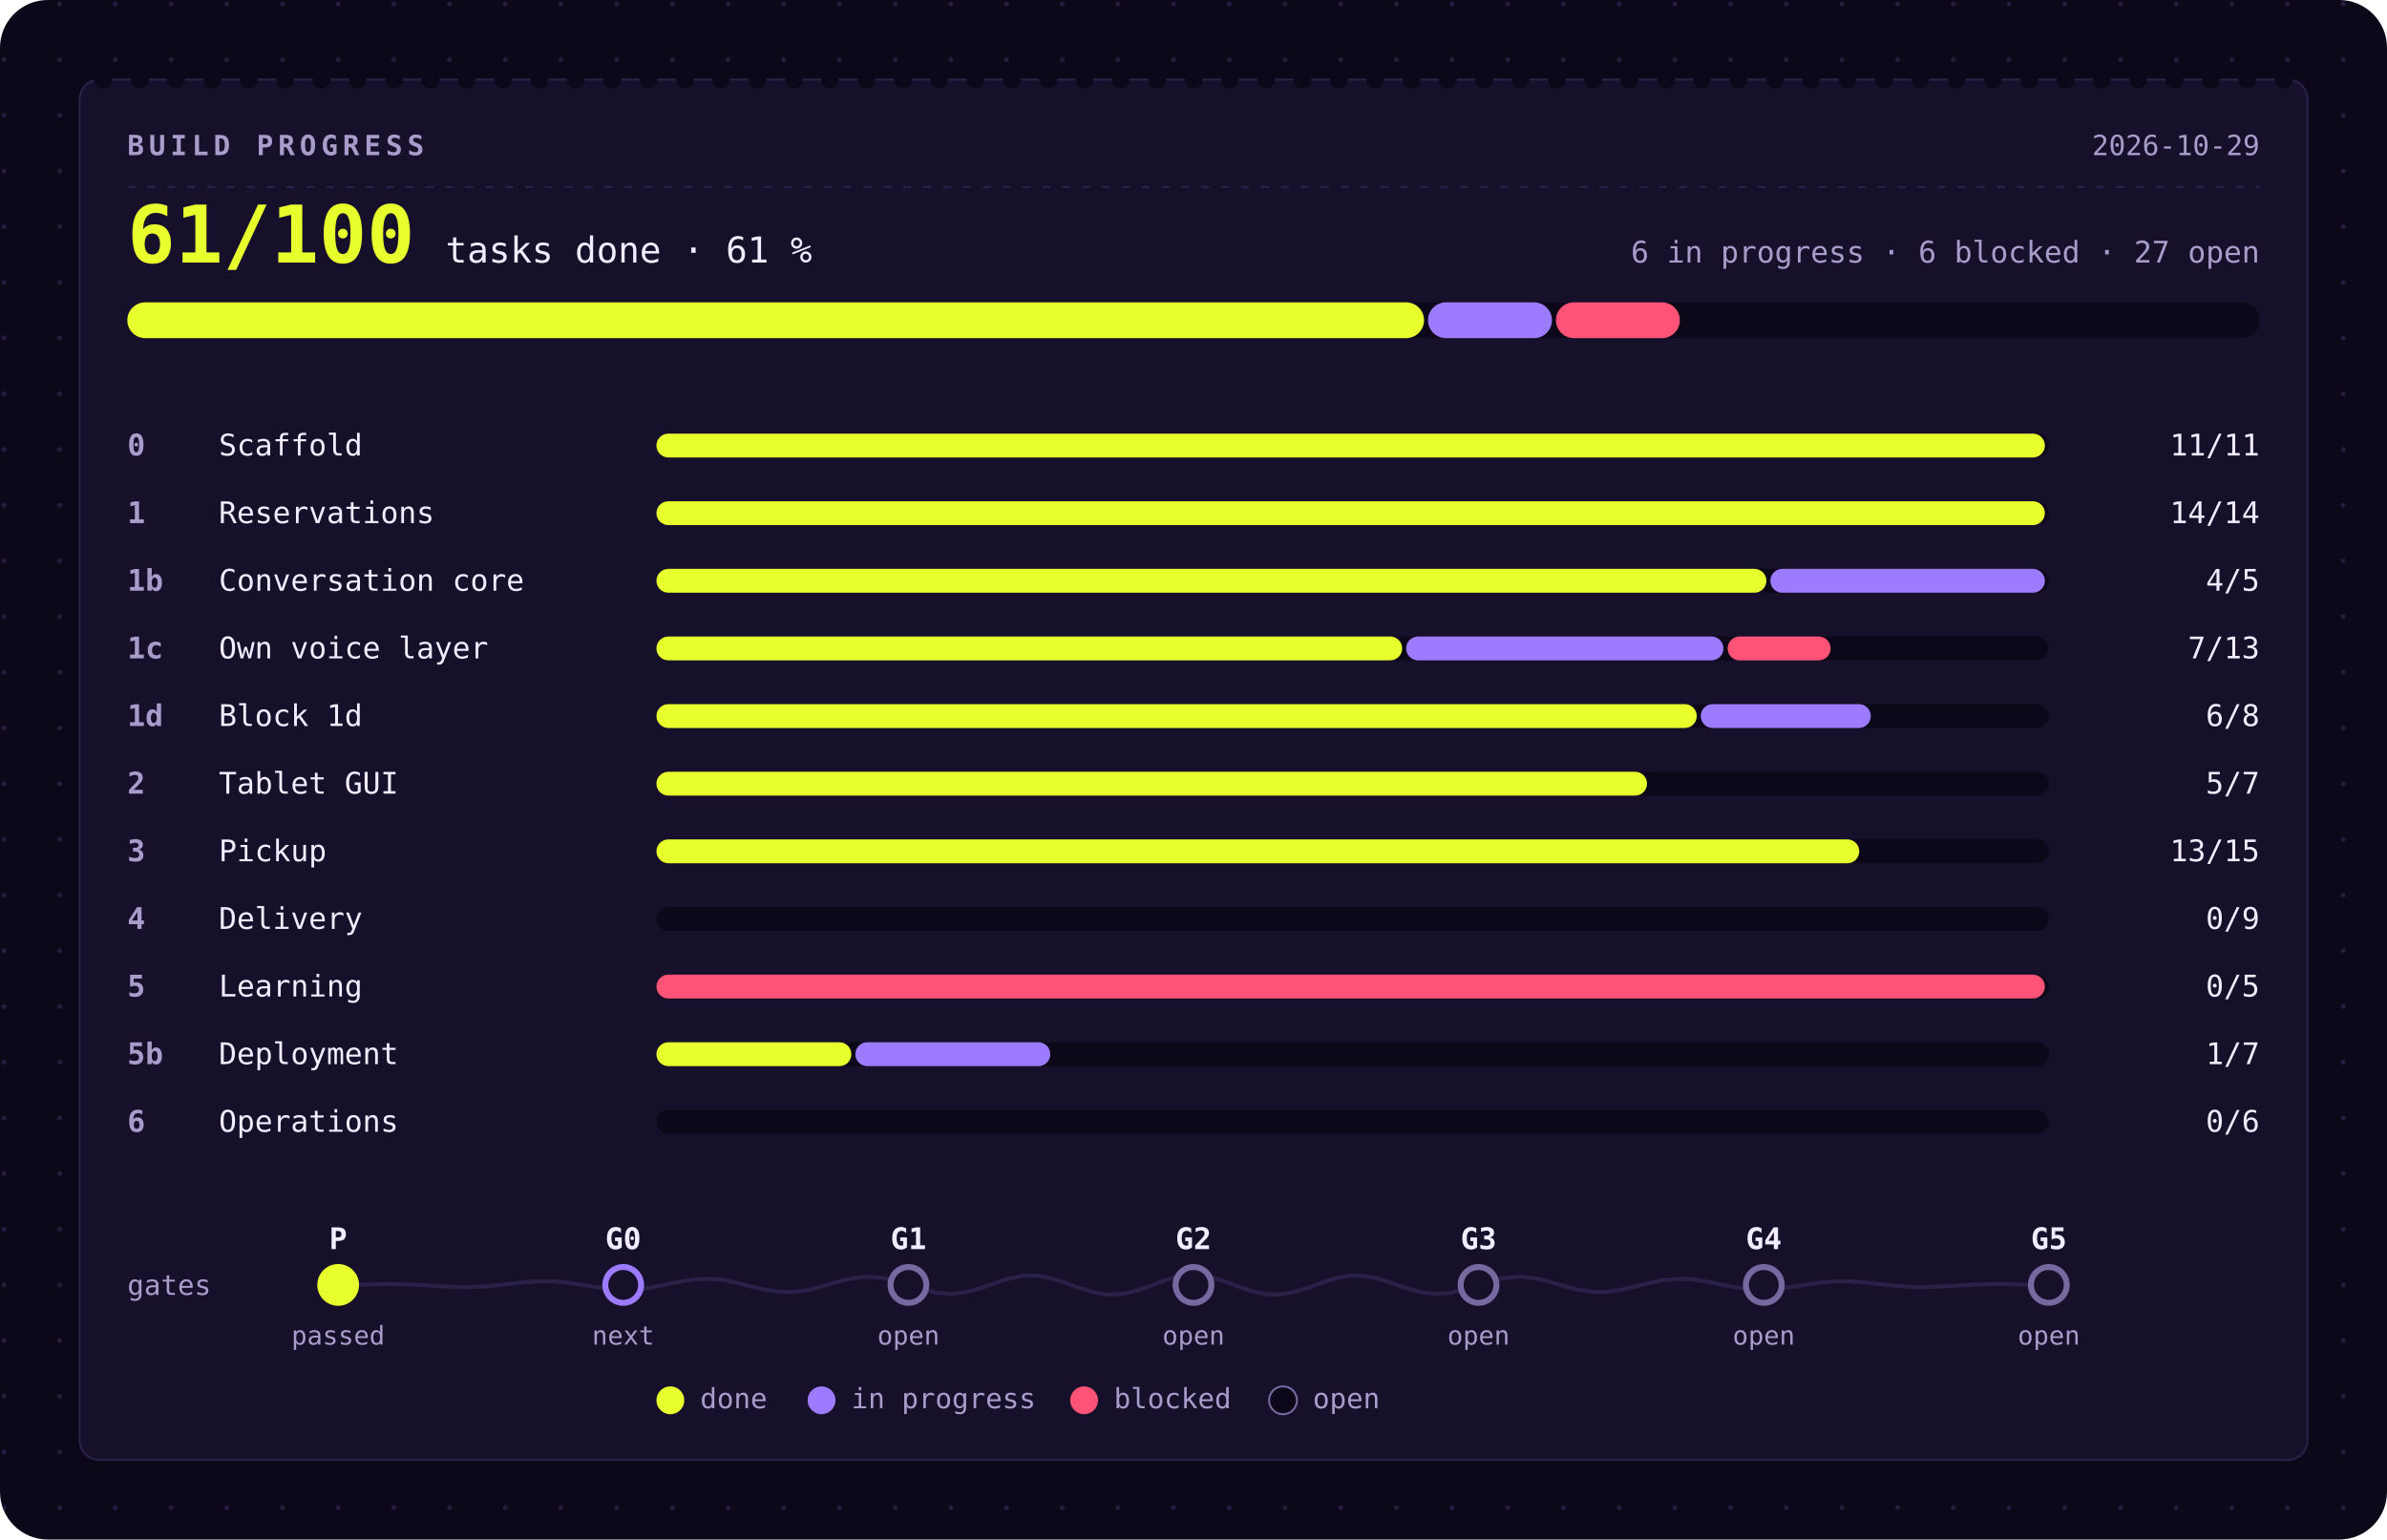
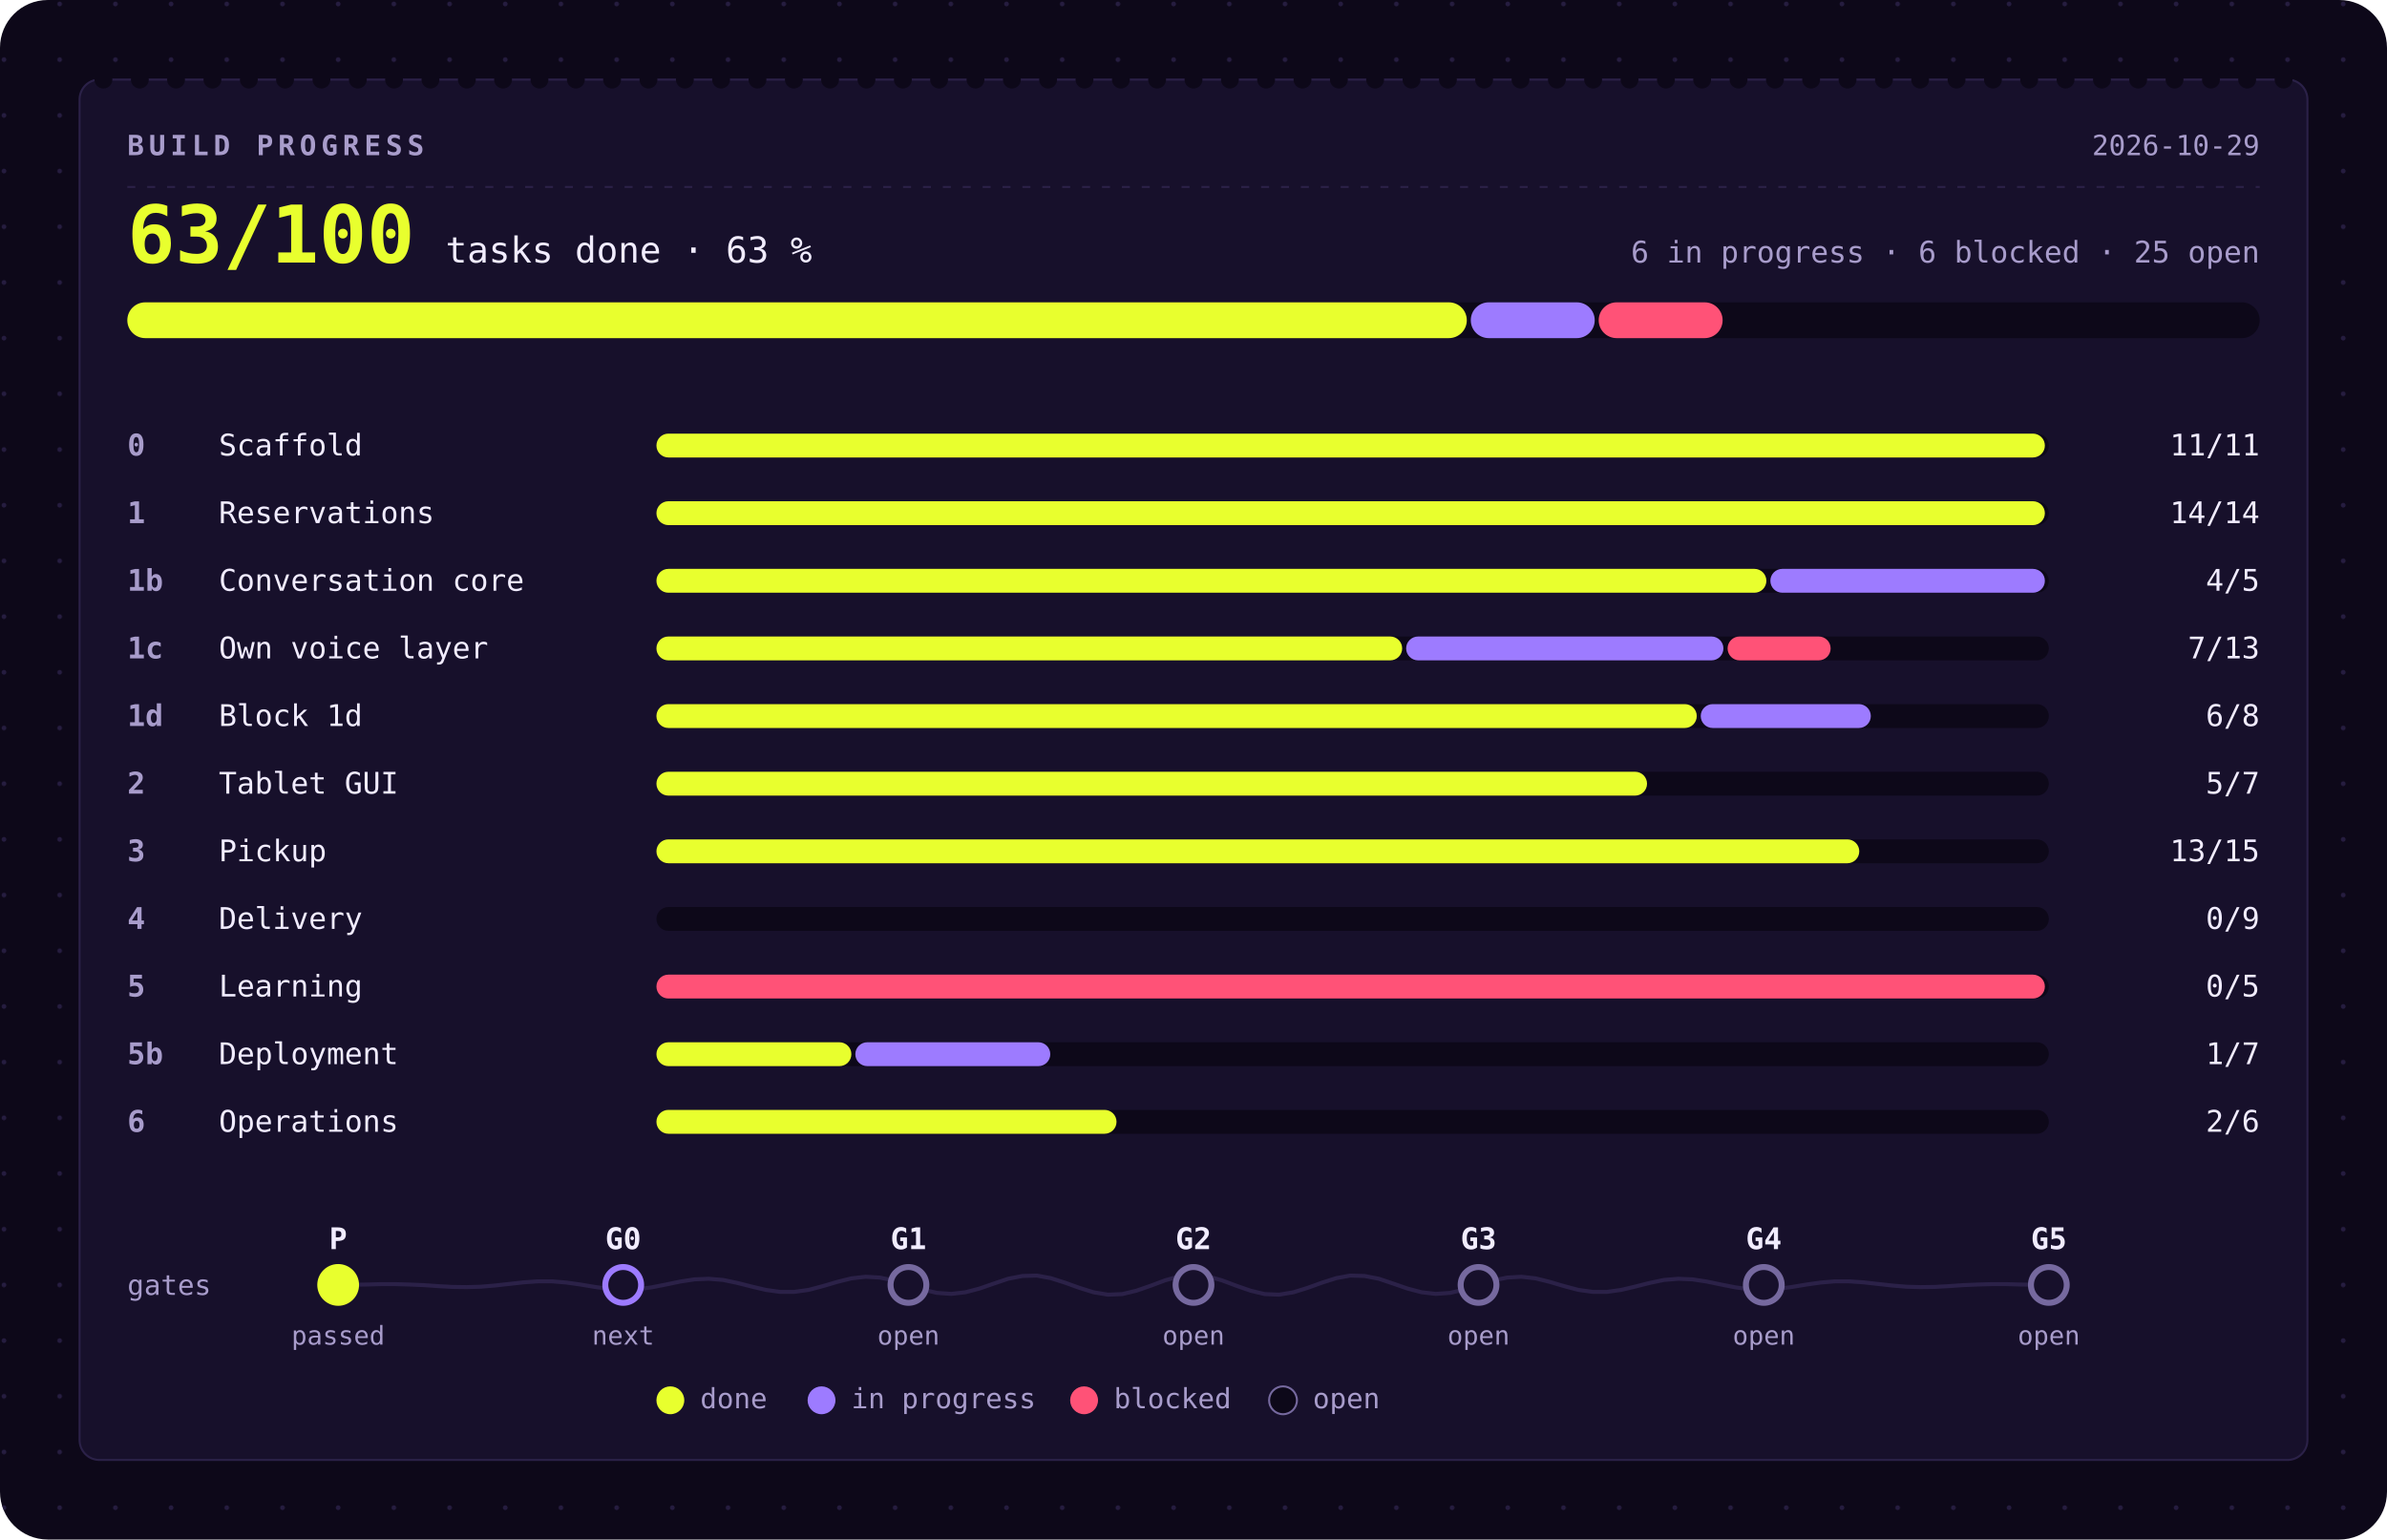
<svg xmlns="http://www.w3.org/2000/svg" width="1200" height="774" viewBox="0 0 1200 774" role="img" aria-labelledby="t d">
  <style>text{font-family:ui-monospace, 'JetBrains Mono', 'SF Mono', Menlo, Consolas, 'DejaVu Sans Mono', monospace}</style>
  <defs>
    <filter id="glow" filterUnits="userSpaceOnUse" x="0" y="0" width="1200" height="774">
      <feGaussianBlur stdDeviation="6" />
    </filter>
    <filter id="soft" filterUnits="userSpaceOnUse" x="0" y="0" width="1200" height="774">
      <feGaussianBlur stdDeviation="2.2" />
    </filter>
  </defs>
  <rect width="1200" height="774" rx="24" fill="#0D0819" />
  <pattern id="dots" width="28" height="28" patternUnits="userSpaceOnUse">
    <circle cx="2" cy="2" r="1.2" fill="#2B2148" />
  </pattern>
  <rect width="1200" height="774" rx="24" fill="url(#dots)" opacity="0.8" />
  <rect x="40" y="40" width="1120" height="694" rx="10" fill="#17102B" stroke="#2B2148" />
  <circle cx="52" cy="40" r="4.5" fill="#0D0819" />
  <circle cx="70.3" cy="40" r="4.5" fill="#0D0819" />
  <circle cx="88.5" cy="40" r="4.5" fill="#0D0819" />
  <circle cx="106.8" cy="40" r="4.5" fill="#0D0819" />
  <circle cx="125.1" cy="40" r="4.5" fill="#0D0819" />
  <circle cx="143.3" cy="40" r="4.5" fill="#0D0819" />
  <circle cx="161.6" cy="40" r="4.5" fill="#0D0819" />
  <circle cx="179.9" cy="40" r="4.5" fill="#0D0819" />
  <circle cx="198.1" cy="40" r="4.5" fill="#0D0819" />
  <circle cx="216.4" cy="40" r="4.5" fill="#0D0819" />
  <circle cx="234.7" cy="40" r="4.5" fill="#0D0819" />
  <circle cx="252.9" cy="40" r="4.5" fill="#0D0819" />
  <circle cx="271.2" cy="40" r="4.5" fill="#0D0819" />
  <circle cx="289.5" cy="40" r="4.5" fill="#0D0819" />
  <circle cx="307.7" cy="40" r="4.5" fill="#0D0819" />
  <circle cx="326" cy="40" r="4.5" fill="#0D0819" />
  <circle cx="344.3" cy="40" r="4.5" fill="#0D0819" />
  <circle cx="362.5" cy="40" r="4.5" fill="#0D0819" />
  <circle cx="380.8" cy="40" r="4.5" fill="#0D0819" />
  <circle cx="399.1" cy="40" r="4.5" fill="#0D0819" />
  <circle cx="417.3" cy="40" r="4.5" fill="#0D0819" />
  <circle cx="435.6" cy="40" r="4.5" fill="#0D0819" />
  <circle cx="453.9" cy="40" r="4.5" fill="#0D0819" />
  <circle cx="472.1" cy="40" r="4.5" fill="#0D0819" />
  <circle cx="490.4" cy="40" r="4.5" fill="#0D0819" />
  <circle cx="508.7" cy="40" r="4.5" fill="#0D0819" />
  <circle cx="526.9" cy="40" r="4.5" fill="#0D0819" />
  <circle cx="545.2" cy="40" r="4.5" fill="#0D0819" />
  <circle cx="563.5" cy="40" r="4.5" fill="#0D0819" />
  <circle cx="581.7" cy="40" r="4.5" fill="#0D0819" />
  <circle cx="600" cy="40" r="4.5" fill="#0D0819" />
  <circle cx="618.3" cy="40" r="4.5" fill="#0D0819" />
  <circle cx="636.5" cy="40" r="4.5" fill="#0D0819" />
  <circle cx="654.8" cy="40" r="4.5" fill="#0D0819" />
  <circle cx="673.1" cy="40" r="4.5" fill="#0D0819" />
  <circle cx="691.3" cy="40" r="4.5" fill="#0D0819" />
  <circle cx="709.6" cy="40" r="4.5" fill="#0D0819" />
  <circle cx="727.9" cy="40" r="4.5" fill="#0D0819" />
  <circle cx="746.1" cy="40" r="4.5" fill="#0D0819" />
  <circle cx="764.4" cy="40" r="4.5" fill="#0D0819" />
  <circle cx="782.7" cy="40" r="4.5" fill="#0D0819" />
  <circle cx="800.9" cy="40" r="4.5" fill="#0D0819" />
  <circle cx="819.2" cy="40" r="4.5" fill="#0D0819" />
  <circle cx="837.5" cy="40" r="4.5" fill="#0D0819" />
  <circle cx="855.7" cy="40" r="4.5" fill="#0D0819" />
  <circle cx="874" cy="40" r="4.5" fill="#0D0819" />
  <circle cx="892.3" cy="40" r="4.5" fill="#0D0819" />
  <circle cx="910.5" cy="40" r="4.5" fill="#0D0819" />
  <circle cx="928.8" cy="40" r="4.5" fill="#0D0819" />
  <circle cx="947.1" cy="40" r="4.5" fill="#0D0819" />
  <circle cx="965.3" cy="40" r="4.5" fill="#0D0819" />
  <circle cx="983.6" cy="40" r="4.5" fill="#0D0819" />
  <circle cx="1001.9" cy="40" r="4.5" fill="#0D0819" />
  <circle cx="1020.1" cy="40" r="4.5" fill="#0D0819" />
  <circle cx="1038.4" cy="40" r="4.5" fill="#0D0819" />
  <circle cx="1056.7" cy="40" r="4.5" fill="#0D0819" />
  <circle cx="1074.9" cy="40" r="4.5" fill="#0D0819" />
  <circle cx="1093.2" cy="40" r="4.5" fill="#0D0819" />
  <circle cx="1111.5" cy="40" r="4.5" fill="#0D0819" />
  <circle cx="1129.7" cy="40" r="4.5" fill="#0D0819" />
  <circle cx="1148" cy="40" r="4.5" fill="#0D0819" />
  <text x="64" y="78" font-size="14" fill="#A89CCB" font-weight="700" letter-spacing="2.4">BUILD PROGRESS</text>
  <text x="1136" y="78" font-size="14" fill="#A89CCB" text-anchor="end">2026-10-29</text>
  <line x1="64" y1="94" x2="1136" y2="94" stroke="#2B2148" stroke-dasharray="4 6" />
-   <text x="64" y="132" font-size="40" fill="#E8FF2E" font-weight="700">61/100</text>
-   <text x="224" y="132" font-size="18" fill="#F1ECFF">tasks done · 61 %</text>
-   <text x="1136" y="132" font-size="15" fill="#A89CCB" text-anchor="end">6 in progress · 6 blocked · 27 open</text>
+   <text x="64" y="132" font-size="40" fill="#E8FF2E" font-weight="700">63/100</text>
+   <text x="224" y="132" font-size="18" fill="#F1ECFF">tasks done · 63 %</text>
+   <text x="1136" y="132" font-size="15" fill="#A89CCB" text-anchor="end">6 in progress · 6 blocked · 25 open</text>
  <rect x="64" y="152" width="1072" height="18" rx="9" fill="#0D0819" />
-   <rect x="64" y="152" width="651.9" height="18" rx="9" fill="#E8FF2E" />
-   <rect x="717.9" y="152" width="62.3" height="18" rx="9" fill="#9D7BFF" />
-   <rect x="782.2" y="152" width="62.3" height="18" rx="9" fill="#FF5277" />
+   <rect x="64" y="152" width="673.4" height="18" rx="9" fill="#E8FF2E" />
+   <rect x="739.4" y="152" width="62.3" height="18" rx="9" fill="#9D7BFF" />
+   <rect x="803.7" y="152" width="62.3" height="18" rx="9" fill="#FF5277" />
  <text x="64" y="229" font-size="15" fill="#A89CCB" font-weight="700">0</text>
  <text x="110" y="229" font-size="15" fill="#F1ECFF">Scaffold</text>
  <rect x="330" y="218" width="700" height="12" rx="6" fill="#0D0819" />
  <rect x="330" y="218" width="698" height="12" rx="6" fill="#E8FF2E" />
  <text x="1136" y="229" font-size="15" fill="#F1ECFF" text-anchor="end">11/11</text>
  <text x="64" y="263" font-size="15" fill="#A89CCB" font-weight="700">1</text>
  <text x="110" y="263" font-size="15" fill="#F1ECFF">Reservations</text>
  <rect x="330" y="252" width="700" height="12" rx="6" fill="#0D0819" />
  <rect x="330" y="252" width="698" height="12" rx="6" fill="#E8FF2E" />
  <text x="1136" y="263" font-size="15" fill="#F1ECFF" text-anchor="end">14/14</text>
  <text x="64" y="297" font-size="15" fill="#A89CCB" font-weight="700">1b</text>
  <text x="110" y="297" font-size="15" fill="#F1ECFF">Conversation core</text>
  <rect x="330" y="286" width="700" height="12" rx="6" fill="#0D0819" />
  <rect x="330" y="286" width="558" height="12" rx="6" fill="#E8FF2E" />
  <rect x="890" y="286" width="138" height="12" rx="6" fill="#9D7BFF" />
  <text x="1136" y="297" font-size="15" fill="#F1ECFF" text-anchor="end">4/5</text>
  <text x="64" y="331" font-size="15" fill="#A89CCB" font-weight="700">1c</text>
  <text x="110" y="331" font-size="15" fill="#F1ECFF">Own voice layer</text>
  <rect x="330" y="320" width="700" height="12" rx="6" fill="#0D0819" />
  <rect x="330" y="320" width="374.9" height="12" rx="6" fill="#E8FF2E" />
  <rect x="706.9" y="320" width="159.5" height="12" rx="6" fill="#9D7BFF" />
  <rect x="868.5" y="320" width="51.8" height="12" rx="6" fill="#FF5277" />
  <text x="1136" y="331" font-size="15" fill="#F1ECFF" text-anchor="end">7/13</text>
  <text x="64" y="365" font-size="15" fill="#A89CCB" font-weight="700">1d</text>
  <text x="110" y="365" font-size="15" fill="#F1ECFF">Block 1d</text>
  <rect x="330" y="354" width="700" height="12" rx="6" fill="#0D0819" />
  <rect x="330" y="354" width="523" height="12" rx="6" fill="#E8FF2E" />
  <rect x="855" y="354" width="85.5" height="12" rx="6" fill="#9D7BFF" />
  <text x="1136" y="365" font-size="15" fill="#F1ECFF" text-anchor="end">6/8</text>
  <text x="64" y="399" font-size="15" fill="#A89CCB" font-weight="700">2</text>
  <text x="110" y="399" font-size="15" fill="#F1ECFF">Tablet GUI</text>
  <rect x="330" y="388" width="700" height="12" rx="6" fill="#0D0819" />
  <rect x="330" y="388" width="498" height="12" rx="6" fill="#E8FF2E" />
  <text x="1136" y="399" font-size="15" fill="#F1ECFF" text-anchor="end">5/7</text>
  <text x="64" y="433" font-size="15" fill="#A89CCB" font-weight="700">3</text>
  <text x="110" y="433" font-size="15" fill="#F1ECFF">Pickup</text>
  <rect x="330" y="422" width="700" height="12" rx="6" fill="#0D0819" />
  <rect x="330" y="422" width="604.7" height="12" rx="6" fill="#E8FF2E" />
  <text x="1136" y="433" font-size="15" fill="#F1ECFF" text-anchor="end">13/15</text>
  <text x="64" y="467" font-size="15" fill="#A89CCB" font-weight="700">4</text>
  <text x="110" y="467" font-size="15" fill="#F1ECFF">Delivery</text>
  <rect x="330" y="456" width="700" height="12" rx="6" fill="#0D0819" />
  <text x="1136" y="467" font-size="15" fill="#F1ECFF" text-anchor="end">0/9</text>
  <text x="64" y="501" font-size="15" fill="#A89CCB" font-weight="700">5</text>
  <text x="110" y="501" font-size="15" fill="#F1ECFF">Learning</text>
  <rect x="330" y="490" width="700" height="12" rx="6" fill="#0D0819" />
  <rect x="330" y="490" width="698" height="12" rx="6" fill="#FF5277" />
  <text x="1136" y="501" font-size="15" fill="#F1ECFF" text-anchor="end">0/5</text>
  <text x="64" y="535" font-size="15" fill="#A89CCB" font-weight="700">5b</text>
  <text x="110" y="535" font-size="15" fill="#F1ECFF">Deployment</text>
  <rect x="330" y="524" width="700" height="12" rx="6" fill="#0D0819" />
  <rect x="330" y="524" width="98" height="12" rx="6" fill="#E8FF2E" />
  <rect x="430" y="524" width="98" height="12" rx="6" fill="#9D7BFF" />
  <text x="1136" y="535" font-size="15" fill="#F1ECFF" text-anchor="end">1/7</text>
  <text x="64" y="569" font-size="15" fill="#A89CCB" font-weight="700">6</text>
  <text x="110" y="569" font-size="15" fill="#F1ECFF">Operations</text>
  <rect x="330" y="558" width="700" height="12" rx="6" fill="#0D0819" />
-   <text x="1136" y="569" font-size="15" fill="#F1ECFF" text-anchor="end">0/6</text>
+   <rect x="330" y="558" width="231.3" height="12" rx="6" fill="#E8FF2E" />
+   <text x="1136" y="569" font-size="15" fill="#F1ECFF" text-anchor="end">2/6</text>
  <path d="M170 646 L177.2 645.9 L184.3 645.8 L191.5 645.6 L198.7 645.6 L205.8 645.8 L213 646.1 L220.2 646.6 L227.3 647 L234.5 647.1 L241.7 646.9 L248.8 646.3 L256 645.5 L263.2 644.7 L270.3 644.2 L277.5 644.2 L284.7 644.8 L291.8 645.8 L299 647 L306.2 648 L313.3 648.5 L320.5 648.2 L327.7 647.2 L334.8 645.8 L342 644.3 L349.2 643.2 L356.3 642.9 L363.5 643.5 L370.7 645 L377.8 646.8 L385 648.5 L392.2 649.5 L399.3 649.5 L406.5 648.5 L413.7 646.6 L420.8 644.5 L428 642.7 L435.2 641.9 L442.3 642.3 L449.5 643.8 L456.7 646 L463.8 648.3 L471 650 L478.2 650.5 L485.3 649.7 L492.5 647.8 L499.7 645.3 L506.8 642.9 L514 641.5 L521.2 641.3 L528.3 642.6 L535.5 644.9 L542.7 647.5 L549.8 649.7 L557 650.9 L564.2 650.6 L571.3 648.9 L578.5 646.4 L585.7 643.7 L592.8 641.7 L600 641 L607.2 641.7 L614.3 643.7 L621.5 646.4 L628.7 648.9 L635.8 650.6 L643 650.9 L650.2 649.7 L657.3 647.5 L664.5 644.9 L671.7 642.6 L678.8 641.3 L686 641.5 L693.2 642.9 L700.3 645.3 L707.5 647.8 L714.7 649.7 L721.8 650.5 L729 650 L736.2 648.3 L743.3 646 L750.5 643.8 L757.7 642.3 L764.8 641.9 L772 642.7 L779.2 644.5 L786.3 646.6 L793.5 648.5 L800.7 649.5 L807.8 649.5 L815 648.5 L822.2 646.8 L829.3 645 L836.5 643.5 L843.7 642.9 L850.8 643.2 L858 644.3 L865.2 645.8 L872.3 647.2 L879.5 648.2 L886.7 648.5 L893.8 648 L901 647 L908.2 645.8 L915.3 644.8 L922.5 644.2 L929.7 644.2 L936.8 644.7 L944 645.5 L951.2 646.3 L958.3 646.9 L965.5 647.1 L972.7 647 L979.8 646.6 L987 646.1 L994.2 645.8 L1001.3 645.6 L1008.5 645.6 L1015.7 645.8 L1022.8 645.9 L1030 646" fill="none" stroke="#2B2148" stroke-width="2" />
  <circle cx="170" cy="646" r="9" fill="#E8FF2E" stroke="#E8FF2E" stroke-width="3" />
  <text x="170" y="628" font-size="15" fill="#F1ECFF" text-anchor="middle" font-weight="700">P</text>
  <text x="170" y="676" font-size="13" fill="#A89CCB" text-anchor="middle">passed</text>
  <circle cx="313.3" cy="646" r="9" fill="#17102B" stroke="#9D7BFF" stroke-width="3" />
  <text x="313.3" y="628" font-size="15" fill="#F1ECFF" text-anchor="middle" font-weight="700">G0</text>
  <text x="313.3" y="676" font-size="13" fill="#A89CCB" text-anchor="middle">next</text>
  <circle cx="456.7" cy="646" r="9" fill="#17102B" stroke="#76699F" stroke-width="3" />
  <text x="456.7" y="628" font-size="15" fill="#F1ECFF" text-anchor="middle" font-weight="700">G1</text>
  <text x="456.7" y="676" font-size="13" fill="#A89CCB" text-anchor="middle">open</text>
  <circle cx="600" cy="646" r="9" fill="#17102B" stroke="#76699F" stroke-width="3" />
  <text x="600" y="628" font-size="15" fill="#F1ECFF" text-anchor="middle" font-weight="700">G2</text>
  <text x="600" y="676" font-size="13" fill="#A89CCB" text-anchor="middle">open</text>
  <circle cx="743.3" cy="646" r="9" fill="#17102B" stroke="#76699F" stroke-width="3" />
  <text x="743.3" y="628" font-size="15" fill="#F1ECFF" text-anchor="middle" font-weight="700">G3</text>
  <text x="743.3" y="676" font-size="13" fill="#A89CCB" text-anchor="middle">open</text>
  <circle cx="886.7" cy="646" r="9" fill="#17102B" stroke="#76699F" stroke-width="3" />
  <text x="886.7" y="628" font-size="15" fill="#F1ECFF" text-anchor="middle" font-weight="700">G4</text>
  <text x="886.7" y="676" font-size="13" fill="#A89CCB" text-anchor="middle">open</text>
  <circle cx="1030" cy="646" r="9" fill="#17102B" stroke="#76699F" stroke-width="3" />
  <text x="1030" y="628" font-size="15" fill="#F1ECFF" text-anchor="middle" font-weight="700">G5</text>
  <text x="1030" y="676" font-size="13" fill="#A89CCB" text-anchor="middle">open</text>
  <text x="64" y="651" font-size="14" fill="#A89CCB">gates</text>
  <rect x="330" y="697" width="14" height="14" rx="7" fill="#E8FF2E" />
  <text x="352" y="708" font-size="14" fill="#A89CCB">done</text>
  <rect x="406" y="697" width="14" height="14" rx="7" fill="#9D7BFF" />
  <text x="428" y="708" font-size="14" fill="#A89CCB">in progress</text>
  <rect x="538" y="697" width="14" height="14" rx="7" fill="#FF5277" />
  <text x="560" y="708" font-size="14" fill="#A89CCB">blocked</text>
  <rect x="638" y="697" width="14" height="14" rx="7" fill="#0D0819" stroke="#76699F" />
  <text x="660" y="708" font-size="14" fill="#A89CCB">open</text>
</svg>
